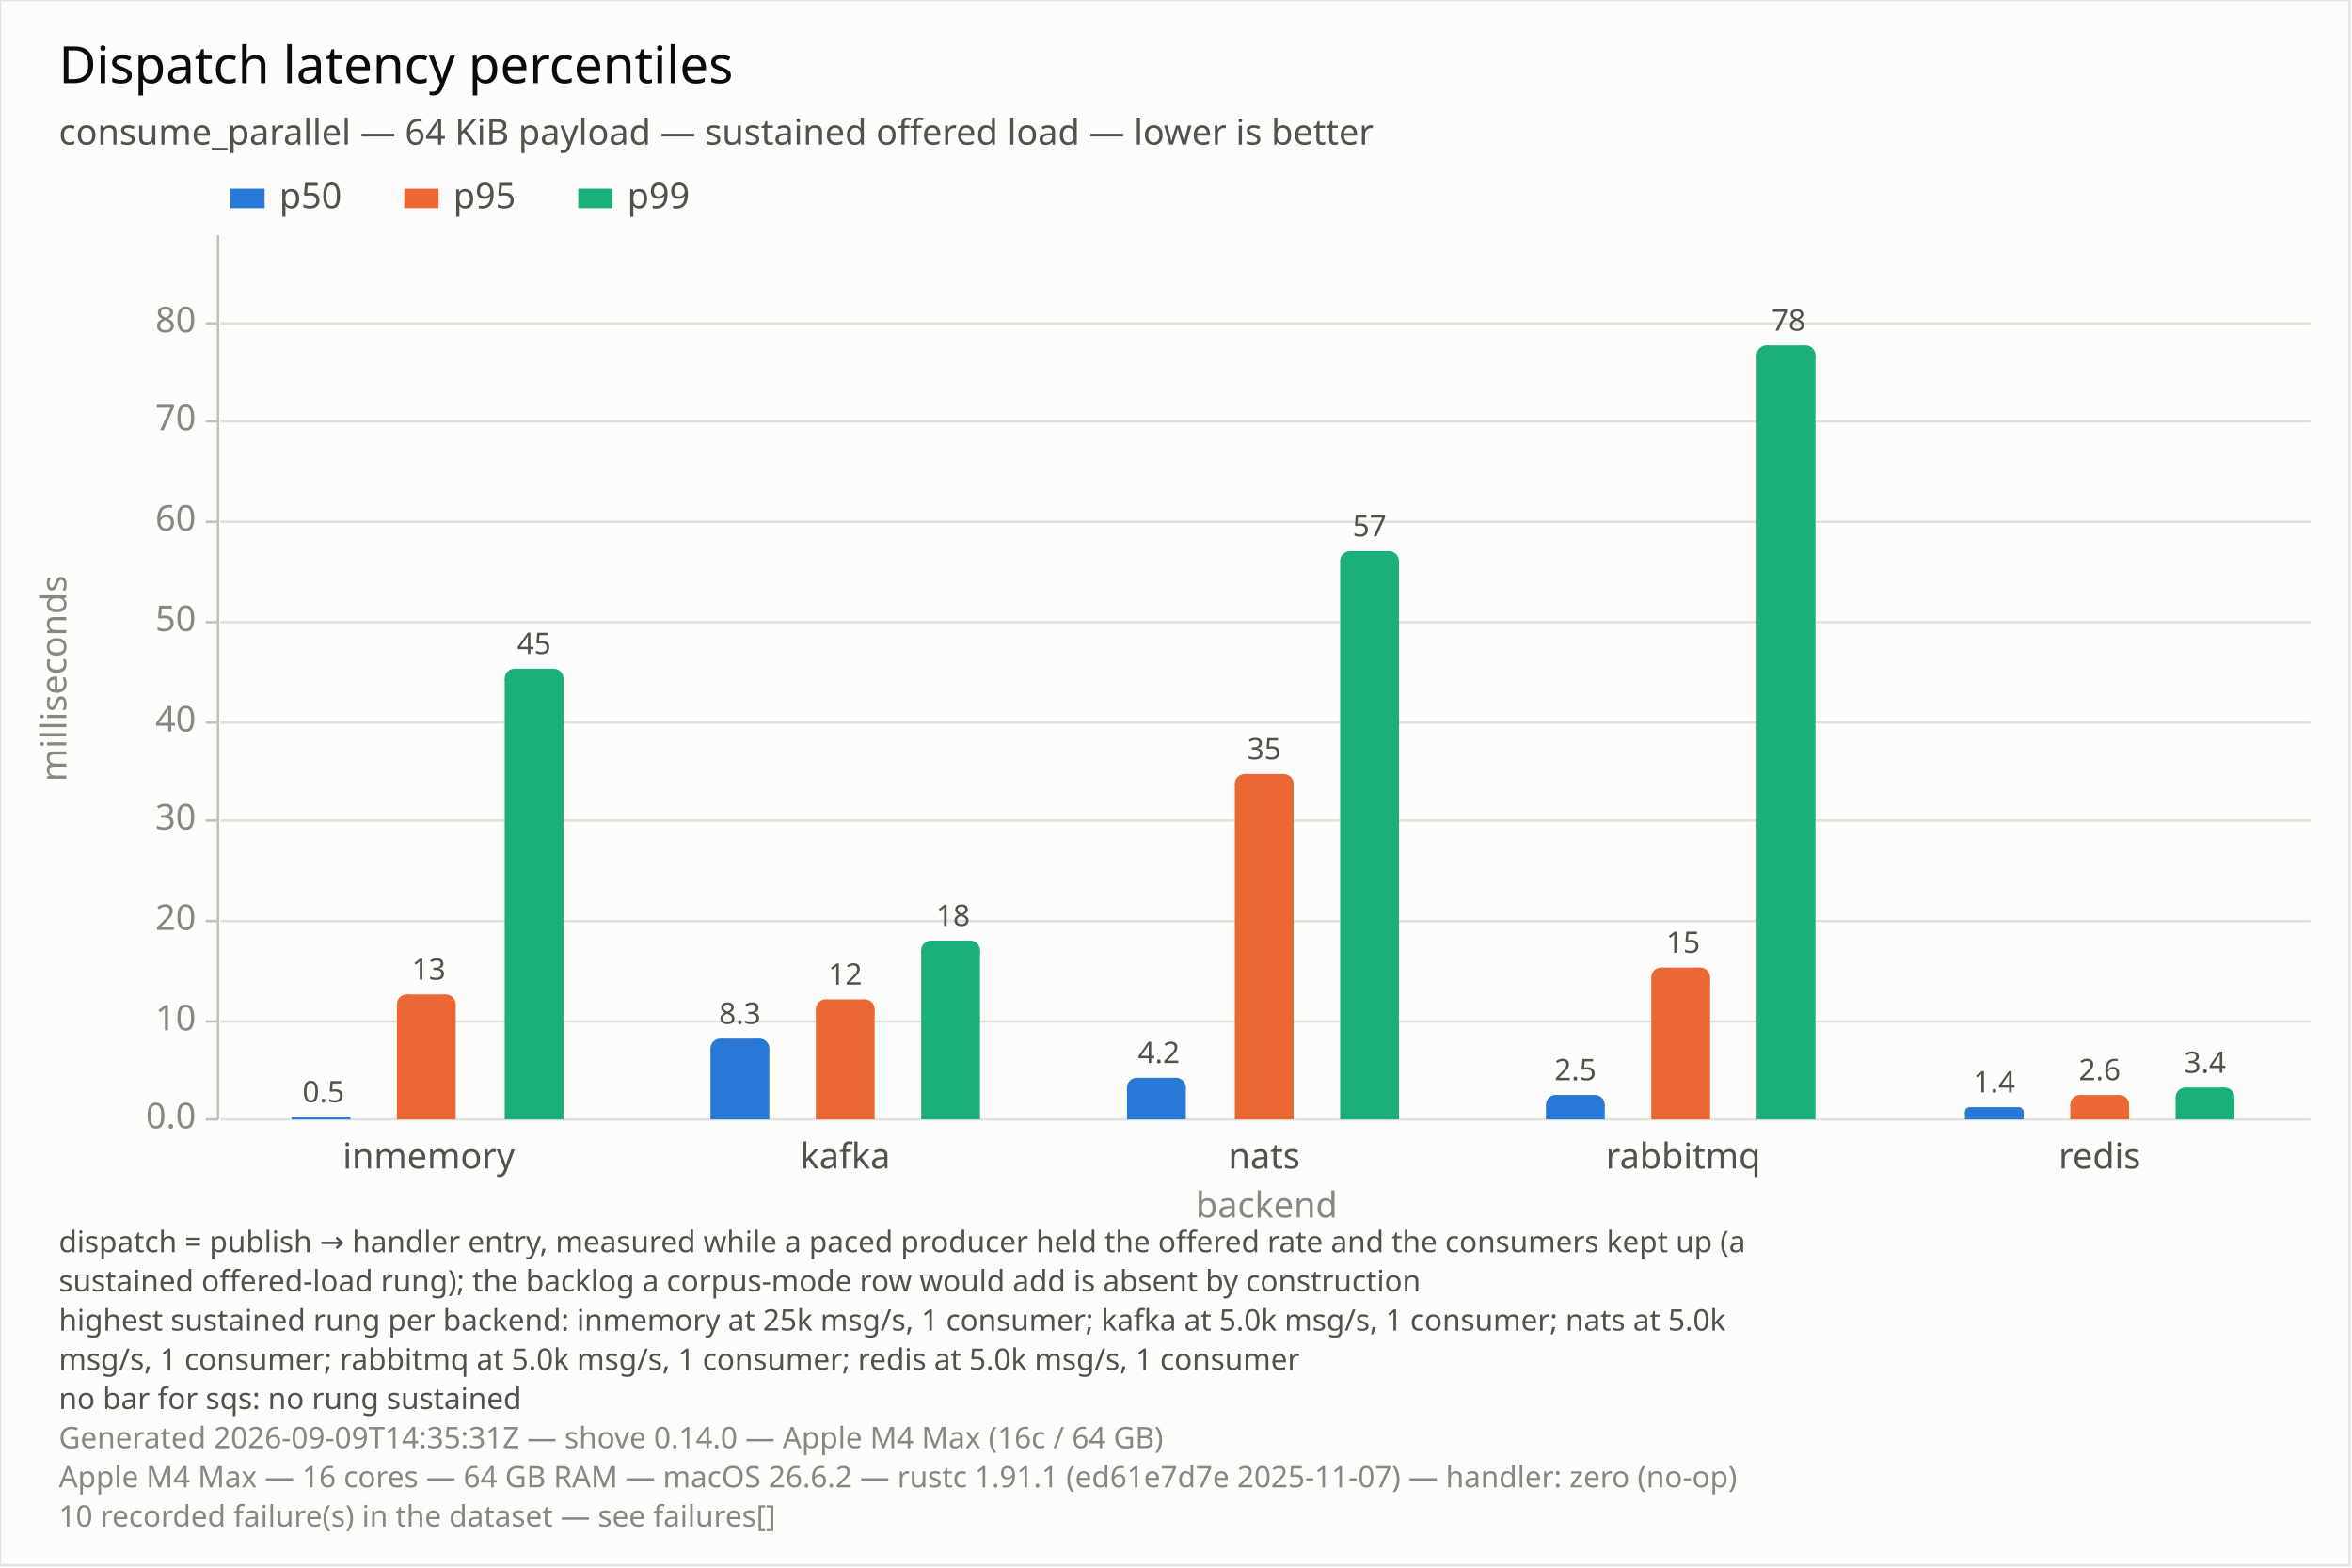
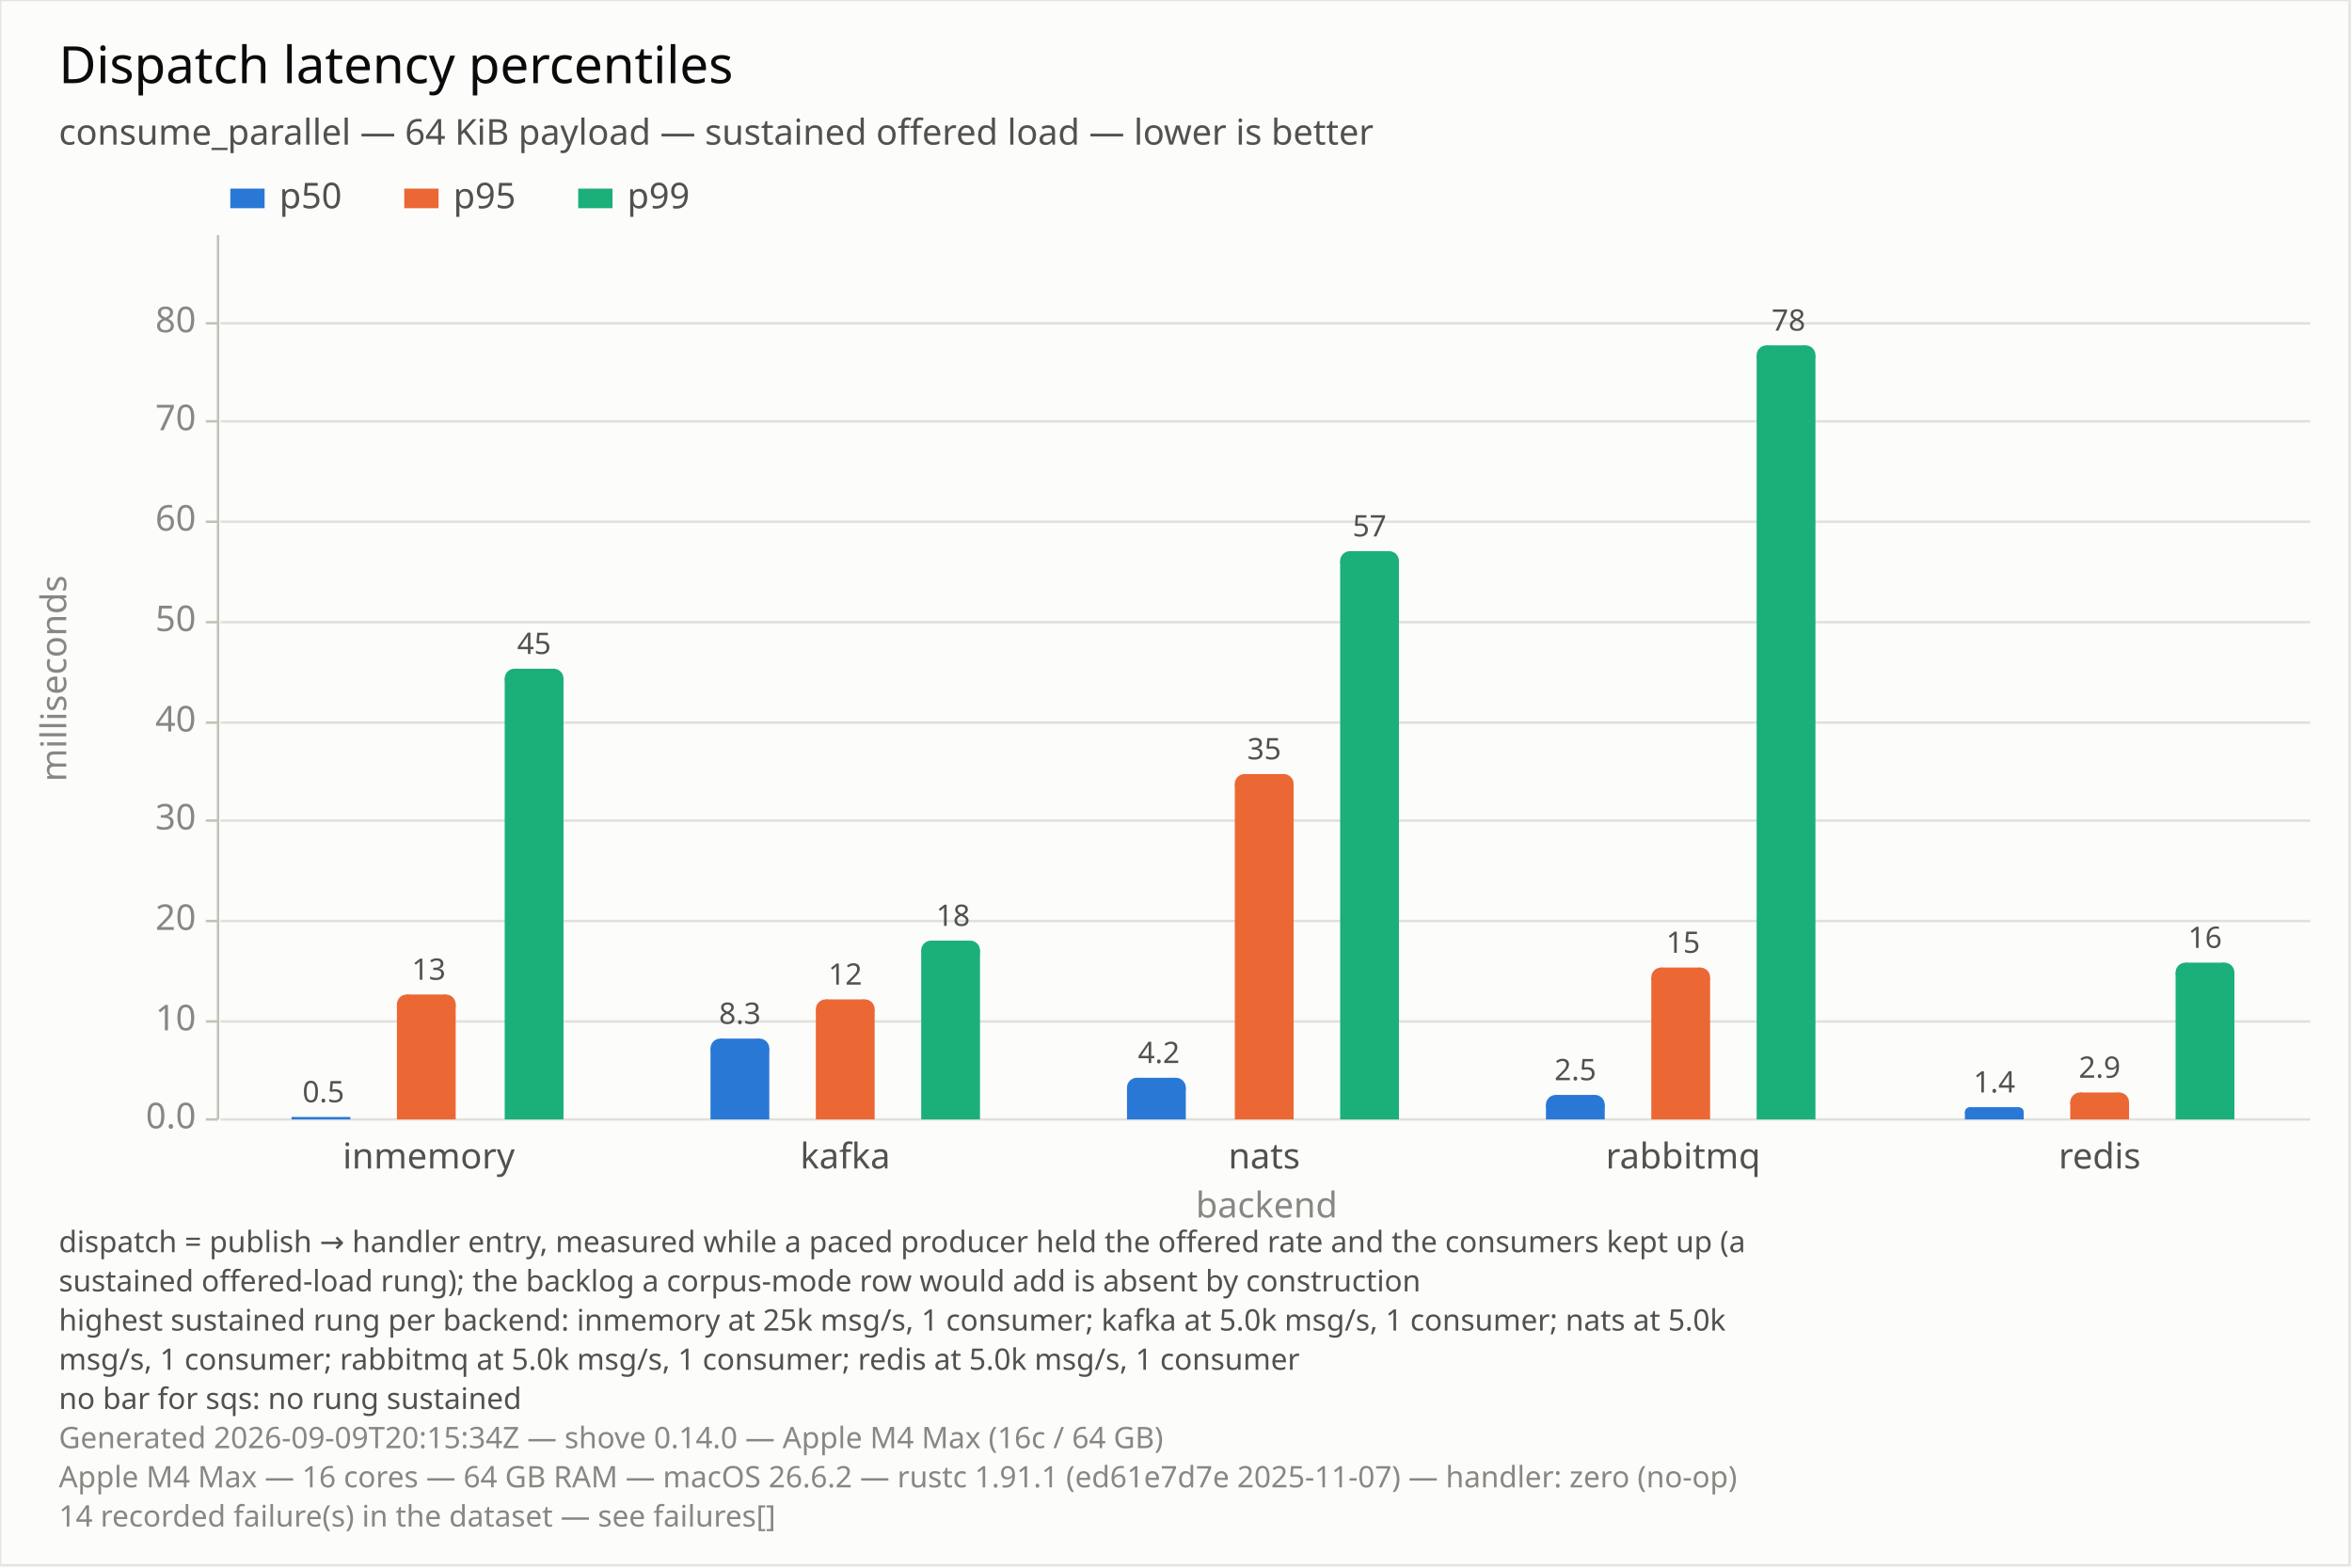
<svg xmlns="http://www.w3.org/2000/svg" width="960" height="640" viewBox="0 0 960 640">
  <rect x="0" y="0" width="960" height="640" opacity="1" fill="#FCFCFB" stroke="none" />
  <rect x="0" y="0" width="959" height="639" opacity="0.1" fill="none" stroke="#0B0B0B" />
  <text x="24" y="18" dy="0.76em" text-anchor="start" font-family="sans-serif" font-size="20.968" opacity="1" fill="#0B0B0B">
Dispatch latency percentiles
</text>
  <text x="24" y="48" dy="0.76em" text-anchor="start" font-family="sans-serif" font-size="14.516" opacity="1" fill="#52514E">
consume_parallel — 64 KiB payload — sustained offered load — lower is better
</text>
  <text x="24" y="502" dy="0.76em" text-anchor="start" font-family="sans-serif" font-size="12.097" opacity="1" fill="#52514E">
dispatch = publish → handler entry, measured while a paced producer held the offered rate and the consumers kept up (a
</text>
  <text x="24" y="518" dy="0.76em" text-anchor="start" font-family="sans-serif" font-size="12.097" opacity="1" fill="#52514E">
sustained offered-load rung); the backlog a corpus-mode row would add is absent by construction
</text>
  <text x="24" y="534" dy="0.76em" text-anchor="start" font-family="sans-serif" font-size="12.097" opacity="1" fill="#52514E">
highest sustained rung per backend: inmemory at 25k msg/s, 1 consumer; kafka at 5.0k msg/s, 1 consumer; nats at 5.0k
</text>
  <text x="24" y="550" dy="0.76em" text-anchor="start" font-family="sans-serif" font-size="12.097" opacity="1" fill="#52514E">
msg/s, 1 consumer; rabbitmq at 5.0k msg/s, 1 consumer; redis at 5.0k msg/s, 1 consumer
</text>
  <text x="24" y="566" dy="0.76em" text-anchor="start" font-family="sans-serif" font-size="12.097" opacity="1" fill="#52514E">
no bar for sqs: no rung sustained
</text>
  <text x="24" y="582" dy="0.76em" text-anchor="start" font-family="sans-serif" font-size="12.097" opacity="1" fill="#898781">
- Generated 2026-09-09T14:35:31Z — shove 0.14.0 — Apple M4 Max (16c / 64 GB)
+ Generated 2026-09-09T20:15:34Z — shove 0.14.0 — Apple M4 Max (16c / 64 GB)
</text>
  <text x="24" y="598" dy="0.76em" text-anchor="start" font-family="sans-serif" font-size="12.097" opacity="1" fill="#898781">
Apple M4 Max — 16 cores — 64 GB RAM — macOS 26.6.2 — rustc 1.91.1 (ed61e7d7e 2025-11-07) — handler: zero (no-op)
</text>
  <text x="24" y="614" dy="0.76em" text-anchor="start" font-family="sans-serif" font-size="12.097" opacity="1" fill="#898781">
- 10 recorded failure(s) in the dataset — see failures[]
+ 14 recorded failure(s) in the dataset — see failures[]
</text>
  <text x="16" y="277" dy="0.76em" text-anchor="middle" font-family="sans-serif" font-size="14.516" opacity="1" fill="#898781" transform="rotate(270, 16, 277)">
milliseconds
</text>
  <line opacity="1" stroke="#E1E0D9" stroke-width="1" x1="90" y1="457" x2="943" y2="457" />
  <line opacity="1" stroke="#E1E0D9" stroke-width="1" x1="90" y1="417" x2="943" y2="417" />
  <line opacity="1" stroke="#E1E0D9" stroke-width="1" x1="90" y1="376" x2="943" y2="376" />
  <line opacity="1" stroke="#E1E0D9" stroke-width="1" x1="90" y1="335" x2="943" y2="335" />
  <line opacity="1" stroke="#E1E0D9" stroke-width="1" x1="90" y1="295" x2="943" y2="295" />
  <line opacity="1" stroke="#E1E0D9" stroke-width="1" x1="90" y1="254" x2="943" y2="254" />
  <line opacity="1" stroke="#E1E0D9" stroke-width="1" x1="90" y1="213" x2="943" y2="213" />
  <line opacity="1" stroke="#E1E0D9" stroke-width="1" x1="90" y1="172" x2="943" y2="172" />
  <line opacity="1" stroke="#E1E0D9" stroke-width="1" x1="90" y1="132" x2="943" y2="132" />
  <polyline fill="none" opacity="1" stroke="#C3C2B7" stroke-width="1" points="89,96 89,457 " />
  <text x="80" y="457" dy="0.5ex" text-anchor="end" font-family="sans-serif" font-size="14.516" opacity="1" fill="#898781">
0.0
</text>
  <polyline fill="none" opacity="1" stroke="#C3C2B7" stroke-width="1" points="84,457 89,457 " />
  <text x="80" y="417" dy="0.5ex" text-anchor="end" font-family="sans-serif" font-size="14.516" opacity="1" fill="#898781">
10
</text>
  <polyline fill="none" opacity="1" stroke="#C3C2B7" stroke-width="1" points="84,417 89,417 " />
  <text x="80" y="376" dy="0.5ex" text-anchor="end" font-family="sans-serif" font-size="14.516" opacity="1" fill="#898781">
20
</text>
  <polyline fill="none" opacity="1" stroke="#C3C2B7" stroke-width="1" points="84,376 89,376 " />
  <text x="80" y="335" dy="0.5ex" text-anchor="end" font-family="sans-serif" font-size="14.516" opacity="1" fill="#898781">
30
</text>
  <polyline fill="none" opacity="1" stroke="#C3C2B7" stroke-width="1" points="84,335 89,335 " />
  <text x="80" y="295" dy="0.5ex" text-anchor="end" font-family="sans-serif" font-size="14.516" opacity="1" fill="#898781">
40
</text>
  <polyline fill="none" opacity="1" stroke="#C3C2B7" stroke-width="1" points="84,295 89,295 " />
  <text x="80" y="254" dy="0.5ex" text-anchor="end" font-family="sans-serif" font-size="14.516" opacity="1" fill="#898781">
50
</text>
  <polyline fill="none" opacity="1" stroke="#C3C2B7" stroke-width="1" points="84,254 89,254 " />
  <text x="80" y="213" dy="0.5ex" text-anchor="end" font-family="sans-serif" font-size="14.516" opacity="1" fill="#898781">
60
</text>
  <polyline fill="none" opacity="1" stroke="#C3C2B7" stroke-width="1" points="84,213 89,213 " />
  <text x="80" y="172" dy="0.5ex" text-anchor="end" font-family="sans-serif" font-size="14.516" opacity="1" fill="#898781">
70
</text>
  <polyline fill="none" opacity="1" stroke="#C3C2B7" stroke-width="1" points="84,172 89,172 " />
  <text x="80" y="132" dy="0.5ex" text-anchor="end" font-family="sans-serif" font-size="14.516" opacity="1" fill="#898781">
80
</text>
  <polyline fill="none" opacity="1" stroke="#C3C2B7" stroke-width="1" points="84,132 89,132 " />
  <rect x="119" y="456" width="24" height="1" opacity="1" fill="#2A78D6" stroke="none" />
  <text x="132" y="453" dy="-0.5ex" text-anchor="middle" font-family="sans-serif" font-size="12.097" opacity="1" fill="#52514E">
0.5
</text>
  <rect x="162" y="410" width="24" height="47" opacity="1" fill="#EB6834" stroke="none" />
  <rect x="166" y="406" width="16" height="5" opacity="1" fill="#EB6834" stroke="none" />
  <circle cx="166" cy="410" r="4" opacity="1" fill="#EB6834" stroke="none" stroke-width="0" />
  <circle cx="182" cy="410" r="4" opacity="1" fill="#EB6834" stroke="none" stroke-width="0" />
  <text x="175" y="403" dy="-0.5ex" text-anchor="middle" font-family="sans-serif" font-size="12.097" opacity="1" fill="#52514E">
13
</text>
  <rect x="206" y="277" width="24" height="180" opacity="1" fill="#1BAF7A" stroke="none" />
  <rect x="210" y="273" width="16" height="5" opacity="1" fill="#1BAF7A" stroke="none" />
  <circle cx="210" cy="277" r="4" opacity="1" fill="#1BAF7A" stroke="none" stroke-width="0" />
  <circle cx="226" cy="277" r="4" opacity="1" fill="#1BAF7A" stroke="none" stroke-width="0" />
  <text x="218" y="270" dy="-0.5ex" text-anchor="middle" font-family="sans-serif" font-size="12.097" opacity="1" fill="#52514E">
45
</text>
  <rect x="290" y="428" width="24" height="29" opacity="1" fill="#2A78D6" stroke="none" />
  <rect x="294" y="424" width="16" height="5" opacity="1" fill="#2A78D6" stroke="none" />
  <circle cx="294" cy="428" r="4" opacity="1" fill="#2A78D6" stroke="none" stroke-width="0" />
  <circle cx="310" cy="428" r="4" opacity="1" fill="#2A78D6" stroke="none" stroke-width="0" />
  <text x="302" y="421" dy="-0.5ex" text-anchor="middle" font-family="sans-serif" font-size="12.097" opacity="1" fill="#52514E">
8.3
</text>
  <rect x="333" y="412" width="24" height="45" opacity="1" fill="#EB6834" stroke="none" />
  <rect x="337" y="408" width="16" height="5" opacity="1" fill="#EB6834" stroke="none" />
  <circle cx="337" cy="412" r="4" opacity="1" fill="#EB6834" stroke="none" stroke-width="0" />
  <circle cx="353" cy="412" r="4" opacity="1" fill="#EB6834" stroke="none" stroke-width="0" />
  <text x="345" y="405" dy="-0.5ex" text-anchor="middle" font-family="sans-serif" font-size="12.097" opacity="1" fill="#52514E">
12
</text>
  <rect x="376" y="388" width="24" height="69" opacity="1" fill="#1BAF7A" stroke="none" />
  <rect x="380" y="384" width="16" height="5" opacity="1" fill="#1BAF7A" stroke="none" />
  <circle cx="380" cy="388" r="4" opacity="1" fill="#1BAF7A" stroke="none" stroke-width="0" />
  <circle cx="396" cy="388" r="4" opacity="1" fill="#1BAF7A" stroke="none" stroke-width="0" />
  <text x="389" y="381" dy="-0.5ex" text-anchor="middle" font-family="sans-serif" font-size="12.097" opacity="1" fill="#52514E">
18
</text>
  <rect x="460" y="444" width="24" height="13" opacity="1" fill="#2A78D6" stroke="none" />
  <rect x="464" y="440" width="16" height="5" opacity="1" fill="#2A78D6" stroke="none" />
  <circle cx="464" cy="444" r="4" opacity="1" fill="#2A78D6" stroke="none" stroke-width="0" />
  <circle cx="480" cy="444" r="4" opacity="1" fill="#2A78D6" stroke="none" stroke-width="0" />
  <text x="473" y="437" dy="-0.5ex" text-anchor="middle" font-family="sans-serif" font-size="12.097" opacity="1" fill="#52514E">
4.2
</text>
  <rect x="504" y="320" width="24" height="137" opacity="1" fill="#EB6834" stroke="none" />
  <rect x="508" y="316" width="16" height="5" opacity="1" fill="#EB6834" stroke="none" />
  <circle cx="508" cy="320" r="4" opacity="1" fill="#EB6834" stroke="none" stroke-width="0" />
  <circle cx="524" cy="320" r="4" opacity="1" fill="#EB6834" stroke="none" stroke-width="0" />
  <text x="516" y="313" dy="-0.5ex" text-anchor="middle" font-family="sans-serif" font-size="12.097" opacity="1" fill="#52514E">
35
</text>
  <rect x="547" y="229" width="24" height="228" opacity="1" fill="#1BAF7A" stroke="none" />
  <rect x="551" y="225" width="16" height="5" opacity="1" fill="#1BAF7A" stroke="none" />
  <circle cx="551" cy="229" r="4" opacity="1" fill="#1BAF7A" stroke="none" stroke-width="0" />
  <circle cx="567" cy="229" r="4" opacity="1" fill="#1BAF7A" stroke="none" stroke-width="0" />
  <text x="559" y="222" dy="-0.5ex" text-anchor="middle" font-family="sans-serif" font-size="12.097" opacity="1" fill="#52514E">
57
</text>
  <rect x="631" y="451" width="24" height="6" opacity="1" fill="#2A78D6" stroke="none" />
  <rect x="635" y="447" width="16" height="5" opacity="1" fill="#2A78D6" stroke="none" />
  <circle cx="635" cy="451" r="4" opacity="1" fill="#2A78D6" stroke="none" stroke-width="0" />
  <circle cx="651" cy="451" r="4" opacity="1" fill="#2A78D6" stroke="none" stroke-width="0" />
  <text x="643" y="444" dy="-0.5ex" text-anchor="middle" font-family="sans-serif" font-size="12.097" opacity="1" fill="#52514E">
2.5
</text>
  <rect x="674" y="399" width="24" height="58" opacity="1" fill="#EB6834" stroke="none" />
  <rect x="678" y="395" width="16" height="5" opacity="1" fill="#EB6834" stroke="none" />
  <circle cx="678" cy="399" r="4" opacity="1" fill="#EB6834" stroke="none" stroke-width="0" />
  <circle cx="694" cy="399" r="4" opacity="1" fill="#EB6834" stroke="none" stroke-width="0" />
  <text x="687" y="392" dy="-0.5ex" text-anchor="middle" font-family="sans-serif" font-size="12.097" opacity="1" fill="#52514E">
15
</text>
  <rect x="717" y="145" width="24" height="312" opacity="1" fill="#1BAF7A" stroke="none" />
  <rect x="721" y="141" width="16" height="5" opacity="1" fill="#1BAF7A" stroke="none" />
  <circle cx="721" cy="145" r="4" opacity="1" fill="#1BAF7A" stroke="none" stroke-width="0" />
  <circle cx="737" cy="145" r="4" opacity="1" fill="#1BAF7A" stroke="none" stroke-width="0" />
  <text x="730" y="138" dy="-0.5ex" text-anchor="middle" font-family="sans-serif" font-size="12.097" opacity="1" fill="#52514E">
78
</text>
  <rect x="802" y="454" width="24" height="3" opacity="1" fill="#2A78D6" stroke="none" />
  <rect x="804" y="452" width="20" height="3" opacity="1" fill="#2A78D6" stroke="none" />
  <circle cx="804" cy="454" r="2" opacity="1" fill="#2A78D6" stroke="none" stroke-width="0" />
  <circle cx="824" cy="454" r="2" opacity="1" fill="#2A78D6" stroke="none" stroke-width="0" />
  <text x="814" y="449" dy="-0.5ex" text-anchor="middle" font-family="sans-serif" font-size="12.097" opacity="1" fill="#52514E">
1.4
</text>
-   <rect x="845" y="451" width="24" height="6" opacity="1" fill="#EB6834" stroke="none" />
-   <rect x="849" y="447" width="16" height="5" opacity="1" fill="#EB6834" stroke="none" />
-   <circle cx="849" cy="451" r="4" opacity="1" fill="#EB6834" stroke="none" stroke-width="0" />
-   <circle cx="865" cy="451" r="4" opacity="1" fill="#EB6834" stroke="none" stroke-width="0" />
-   <text x="857" y="444" dy="-0.5ex" text-anchor="middle" font-family="sans-serif" font-size="12.097" opacity="1" fill="#52514E">
- 2.6
- </text>
-   <rect x="888" y="448" width="24" height="9" opacity="1" fill="#1BAF7A" stroke="none" />
-   <rect x="892" y="444" width="16" height="5" opacity="1" fill="#1BAF7A" stroke="none" />
-   <circle cx="892" cy="448" r="4" opacity="1" fill="#1BAF7A" stroke="none" stroke-width="0" />
-   <circle cx="908" cy="448" r="4" opacity="1" fill="#1BAF7A" stroke="none" stroke-width="0" />
-   <text x="900" y="441" dy="-0.5ex" text-anchor="middle" font-family="sans-serif" font-size="12.097" opacity="1" fill="#52514E">
- 3.4
+   <rect x="845" y="450" width="24" height="7" opacity="1" fill="#EB6834" stroke="none" />
+   <rect x="849" y="446" width="16" height="5" opacity="1" fill="#EB6834" stroke="none" />
+   <circle cx="849" cy="450" r="4" opacity="1" fill="#EB6834" stroke="none" stroke-width="0" />
+   <circle cx="865" cy="450" r="4" opacity="1" fill="#EB6834" stroke="none" stroke-width="0" />
+   <text x="857" y="443" dy="-0.5ex" text-anchor="middle" font-family="sans-serif" font-size="12.097" opacity="1" fill="#52514E">
+ 2.9
+ </text>
+   <rect x="888" y="397" width="24" height="60" opacity="1" fill="#1BAF7A" stroke="none" />
+   <rect x="892" y="393" width="16" height="5" opacity="1" fill="#1BAF7A" stroke="none" />
+   <circle cx="892" cy="397" r="4" opacity="1" fill="#1BAF7A" stroke="none" stroke-width="0" />
+   <circle cx="908" cy="397" r="4" opacity="1" fill="#1BAF7A" stroke="none" stroke-width="0" />
+   <text x="900" y="390" dy="-0.5ex" text-anchor="middle" font-family="sans-serif" font-size="12.097" opacity="1" fill="#52514E">
+ 16
</text>
  <text x="175" y="466" dy="0.76em" text-anchor="middle" font-family="sans-serif" font-size="14.516" opacity="1" fill="#52514E">
inmemory
</text>
  <text x="345" y="466" dy="0.76em" text-anchor="middle" font-family="sans-serif" font-size="14.516" opacity="1" fill="#52514E">
kafka
</text>
  <text x="516" y="466" dy="0.76em" text-anchor="middle" font-family="sans-serif" font-size="14.516" opacity="1" fill="#52514E">
nats
</text>
  <text x="687" y="466" dy="0.76em" text-anchor="middle" font-family="sans-serif" font-size="14.516" opacity="1" fill="#52514E">
rabbitmq
</text>
  <text x="857" y="466" dy="0.76em" text-anchor="middle" font-family="sans-serif" font-size="14.516" opacity="1" fill="#52514E">
redis
</text>
  <text x="517" y="486" dy="0.76em" text-anchor="middle" font-family="sans-serif" font-size="14.516" opacity="1" fill="#898781">
backend
</text>
  <rect x="94" y="77" width="14" height="8" opacity="1" fill="#2A78D6" stroke="none" />
  <text x="114" y="74" dy="0.76em" text-anchor="start" font-family="sans-serif" font-size="14.516" opacity="1" fill="#52514E">
p50
</text>
  <rect x="165" y="77" width="14" height="8" opacity="1" fill="#EB6834" stroke="none" />
  <text x="185" y="74" dy="0.76em" text-anchor="start" font-family="sans-serif" font-size="14.516" opacity="1" fill="#52514E">
p95
</text>
  <rect x="236" y="77" width="14" height="8" opacity="1" fill="#1BAF7A" stroke="none" />
  <text x="256" y="74" dy="0.76em" text-anchor="start" font-family="sans-serif" font-size="14.516" opacity="1" fill="#52514E">
p99
</text>
</svg>
